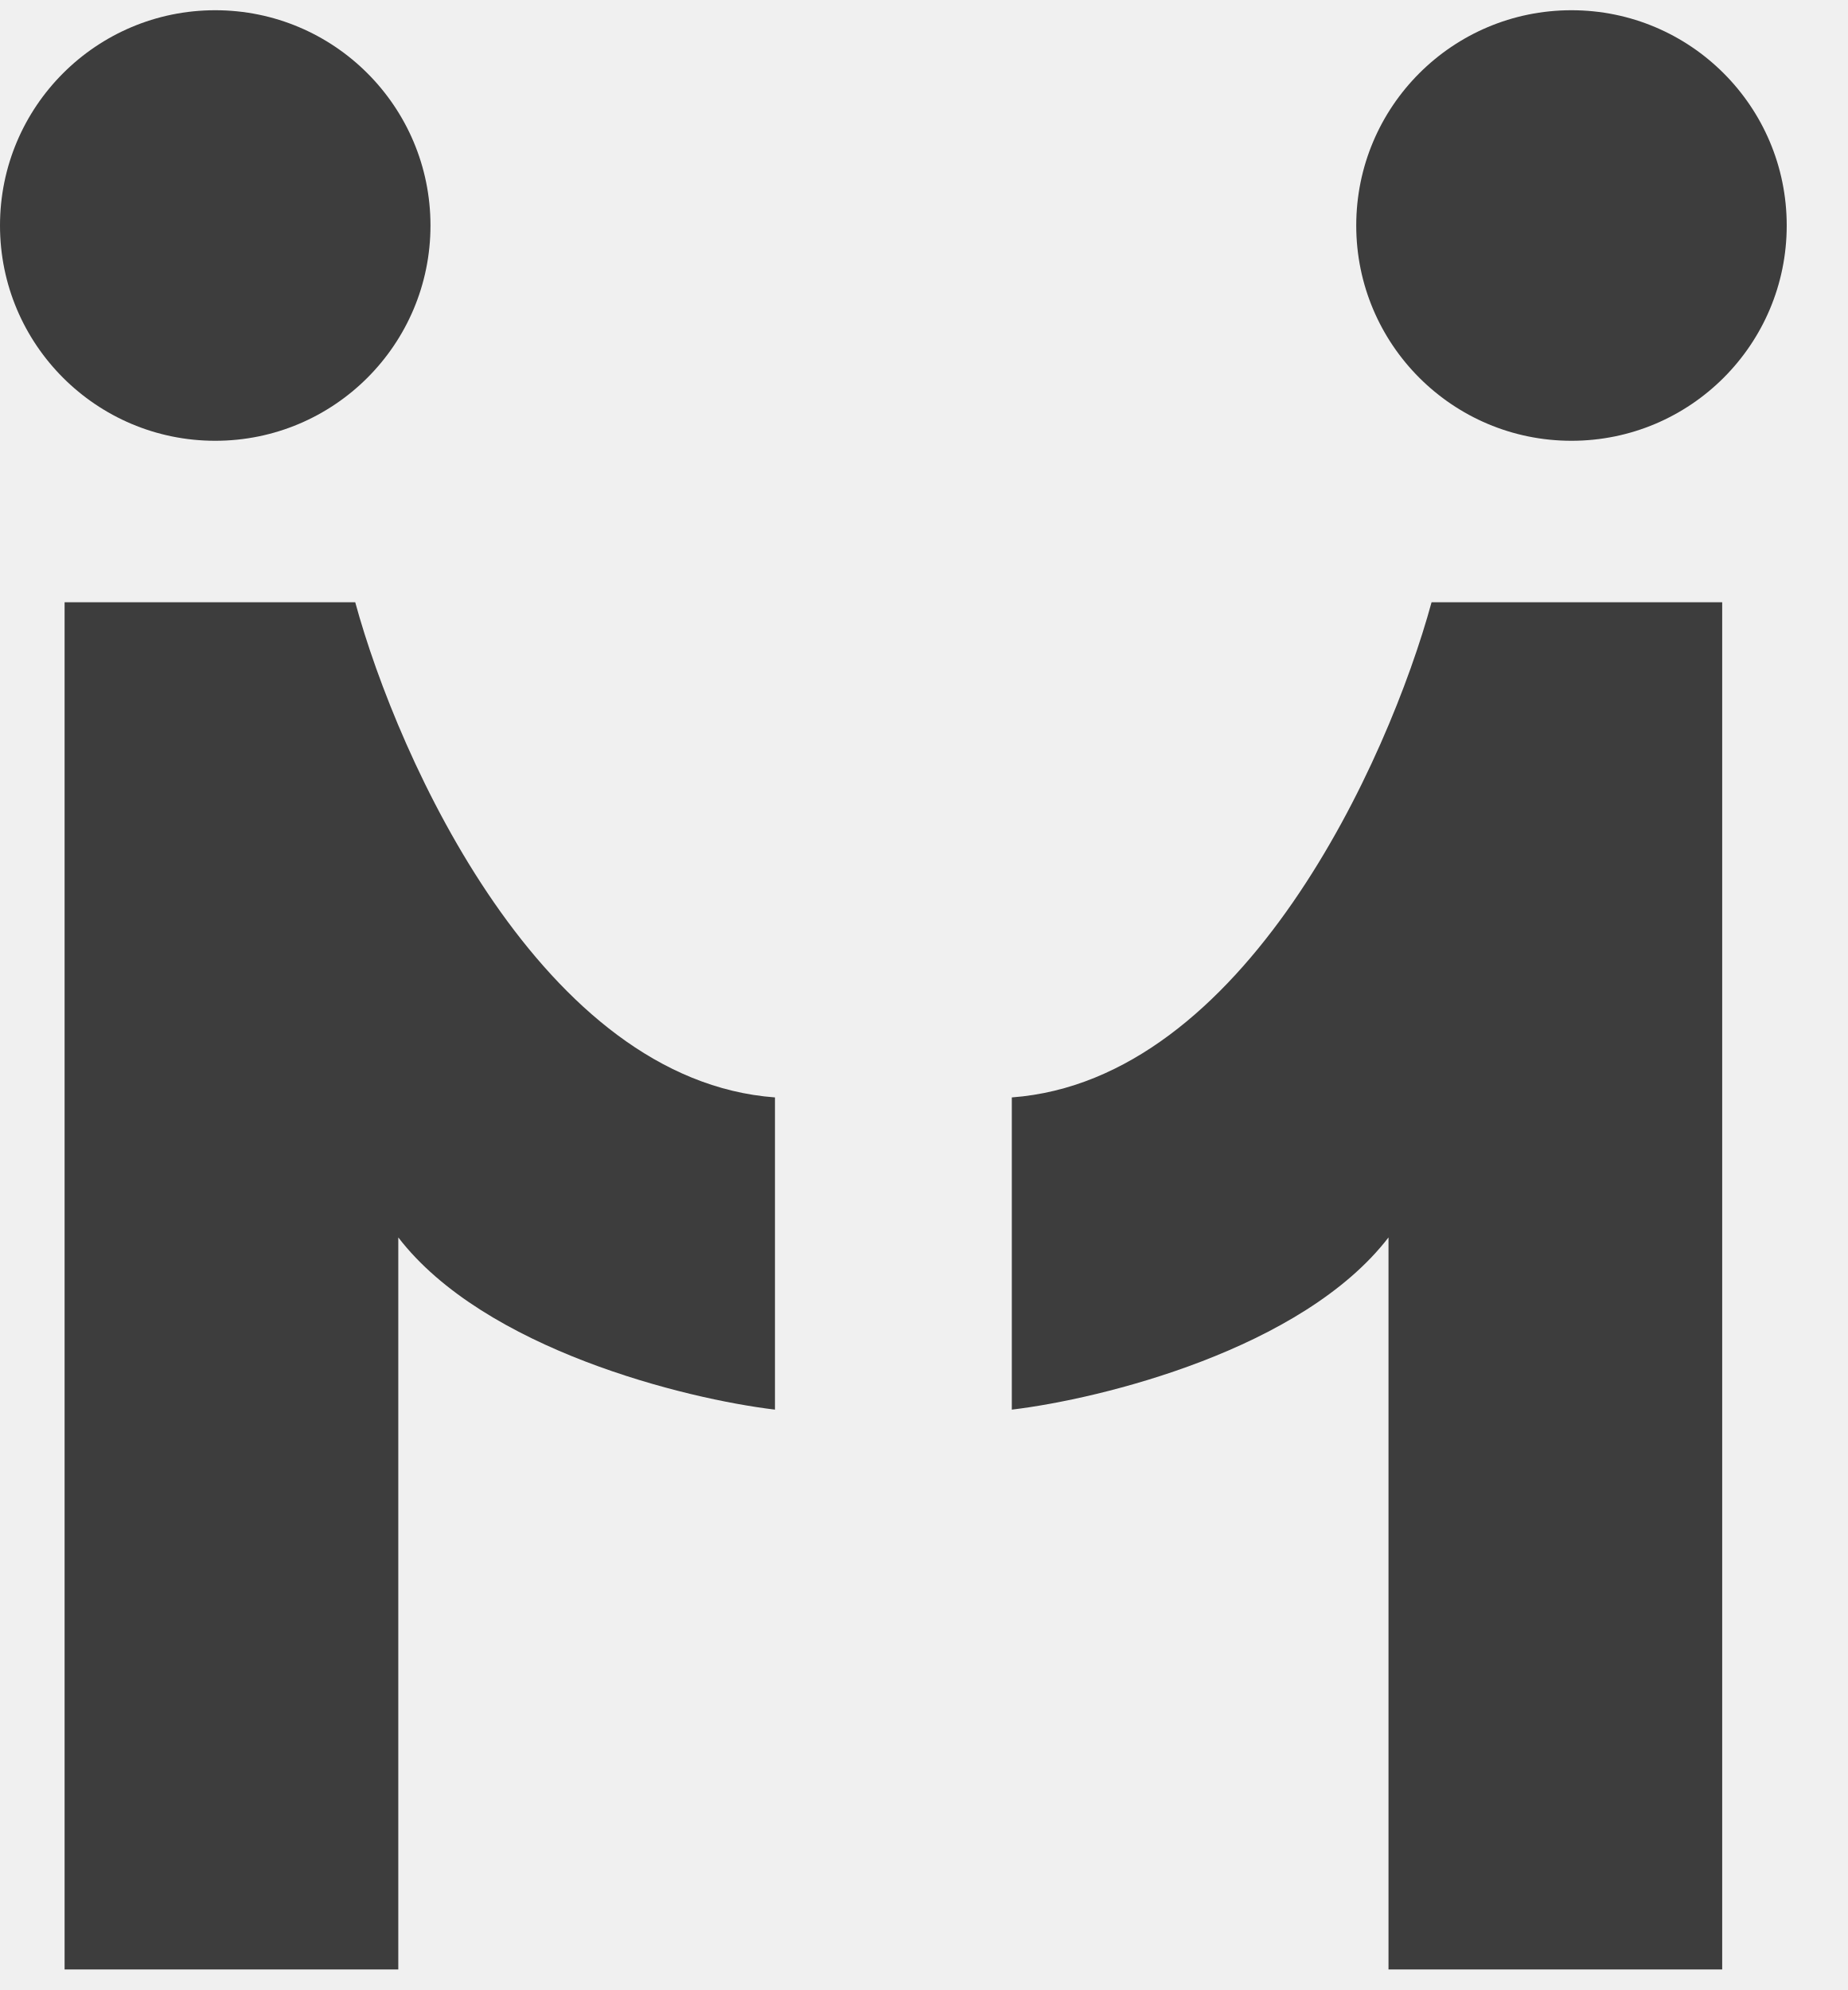
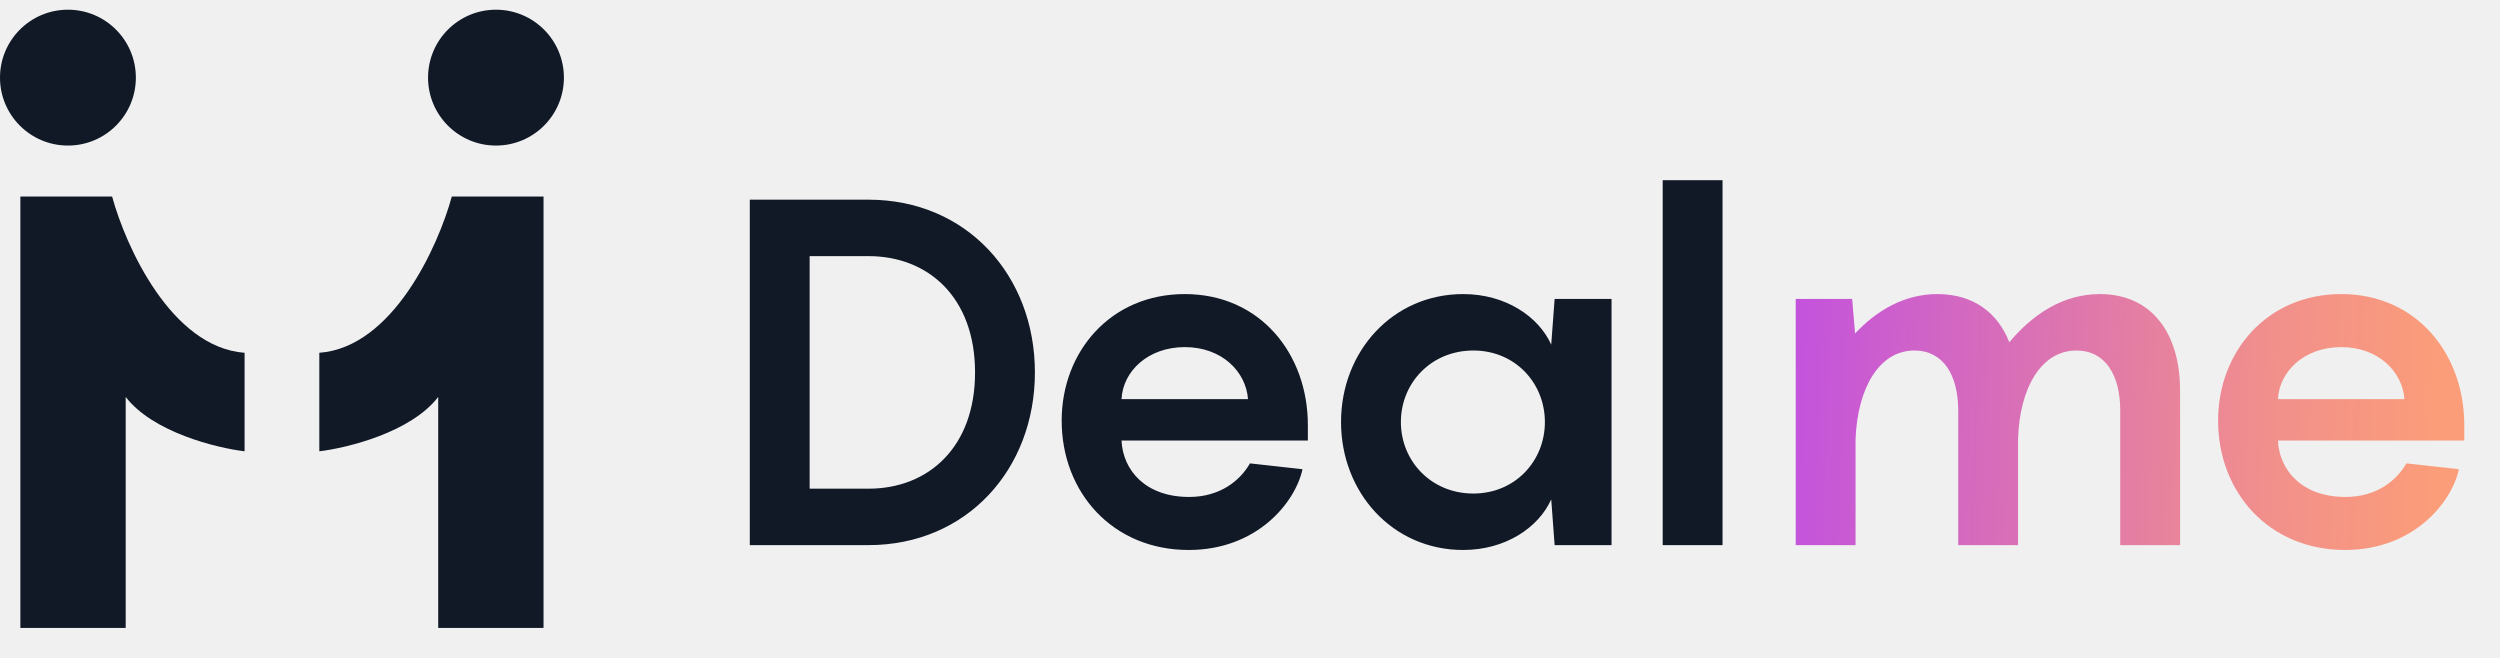
- <svg xmlns="http://www.w3.org/2000/svg" width="26" height="28" viewBox="0 0 26 28" fill="none">
-   <circle cx="3.029" cy="3.173" r="3.029" fill="#3D3D3D" />
-   <circle cx="22.115" cy="3.173" r="3.029" fill="#3D3D3D" />
-   <path d="M4.999 8.474H0.909V27.711H5.605V17.411C6.816 18.986 9.644 19.683 10.906 19.834V15.441C7.634 15.199 5.605 10.695 4.999 8.474Z" fill="#3D3D3D" />
-   <path d="M20.146 8.474H24.236V27.711H19.54V17.411C18.328 18.986 15.501 19.683 14.239 19.834V15.441C17.51 15.199 19.54 10.695 20.146 8.474Z" fill="#3D3D3D" />
+ <svg xmlns="http://www.w3.org/2000/svg" width="133" height="35" viewBox="0 0 133 35" fill="none">
+   <g clip-path="url(#clip0_308_4205)">
+     <circle cx="3.614" cy="4.13" r="3.614" fill="#111927" />
+     <circle cx="26.386" cy="4.13" r="3.614" fill="#111927" />
+     <path d="M5.964 10.455H1.084V33.407H6.687V21.117C8.133 22.997 11.506 23.828 13.012 24.009V18.768C9.108 18.479 6.687 13.105 5.964 10.455Z" fill="#111927" />
+     <path d="M24.036 10.455H28.916V33.407H23.313V21.117C21.867 22.997 18.494 23.828 16.988 24.009V18.768C20.892 18.479 23.313 13.105 24.036 10.455Z" fill="#111927" />
+     <path d="M46.205 10.623C51.433 10.623 55.057 14.661 55.057 19.812C55.057 24.962 51.433 29 46.205 29H39.889V10.623H46.205ZM46.205 25.998C49.388 25.998 51.873 23.797 51.873 19.812C51.873 15.826 49.388 13.626 46.205 13.626H43.073V25.998H46.205ZM69.578 22.607V23.435H59.664C59.742 25.04 60.959 26.438 63.262 26.438C64.919 26.438 65.98 25.558 66.498 24.652L69.293 24.962C68.905 26.748 66.86 29.259 63.236 29.259C59.199 29.259 56.481 26.205 56.481 22.374C56.481 18.724 59.069 15.645 63.029 15.645C67.067 15.645 69.578 18.854 69.578 22.607ZM63.029 18.466C61.088 18.466 59.742 19.734 59.664 21.235H66.394C66.29 19.786 65.022 18.466 63.029 18.466ZM71.343 22.452C71.343 18.699 74.087 15.645 77.84 15.645C80.092 15.645 81.852 16.835 82.525 18.336L82.706 15.903H85.734V29H82.706L82.525 26.567C81.852 28.068 80.092 29.259 77.84 29.259C74.087 29.259 71.343 26.205 71.343 22.452ZM74.527 22.452C74.527 24.522 76.132 26.256 78.383 26.256C80.609 26.256 82.188 24.522 82.188 22.452C82.188 20.381 80.609 18.647 78.383 18.647C76.132 18.647 74.527 20.381 74.527 22.452ZM91.639 9.588V29H88.455V9.588H91.639Z" fill="#111927" />
+     <path d="M111.709 15.645C114.505 15.645 115.98 17.767 115.98 20.769V29H112.797V21.856C112.797 19.941 111.994 18.647 110.467 18.647C108.578 18.647 107.439 20.666 107.361 23.358V29H104.178V21.856C104.178 19.941 103.375 18.647 101.848 18.647C99.959 18.647 98.82 20.666 98.716 23.358V29H95.533V15.903H98.535L98.69 17.741C99.829 16.524 101.305 15.645 103.065 15.645C104.98 15.645 106.274 16.628 106.895 18.207C108.112 16.757 109.716 15.645 111.709 15.645ZM131.1 22.607V23.435H121.187C121.264 25.04 122.481 26.438 124.785 26.438C126.441 26.438 127.502 25.558 128.02 24.652L130.815 24.962C130.427 26.748 128.382 29.259 124.759 29.259C120.721 29.259 118.003 26.205 118.003 22.374C118.003 18.724 120.592 15.645 124.552 15.645C128.589 15.645 131.1 18.854 131.1 22.607ZM124.552 18.466C122.61 18.466 121.264 19.734 121.187 21.235H127.916C127.813 19.786 126.545 18.466 124.552 18.466Z" fill="url(#paint0_linear_308_4205)" />
+   </g>
+   <defs>
+     <linearGradient id="paint0_linear_308_4205" x1="38" y1="4" x2="148.963" y2="8.391" gradientUnits="userSpaceOnUse">
+       <stop offset="0.45" stop-color="#B540F6" />
+       <stop offset="0.75" stop-color="#F18F8C" />
+       <stop offset="0.832" stop-color="#FB9D79" />
+     </linearGradient>
+     <clipPath id="clip0_308_4205">
+       <rect width="133" height="34.485" fill="white" transform="translate(0 0.515137)" />
+     </clipPath>
+   </defs>
</svg>
